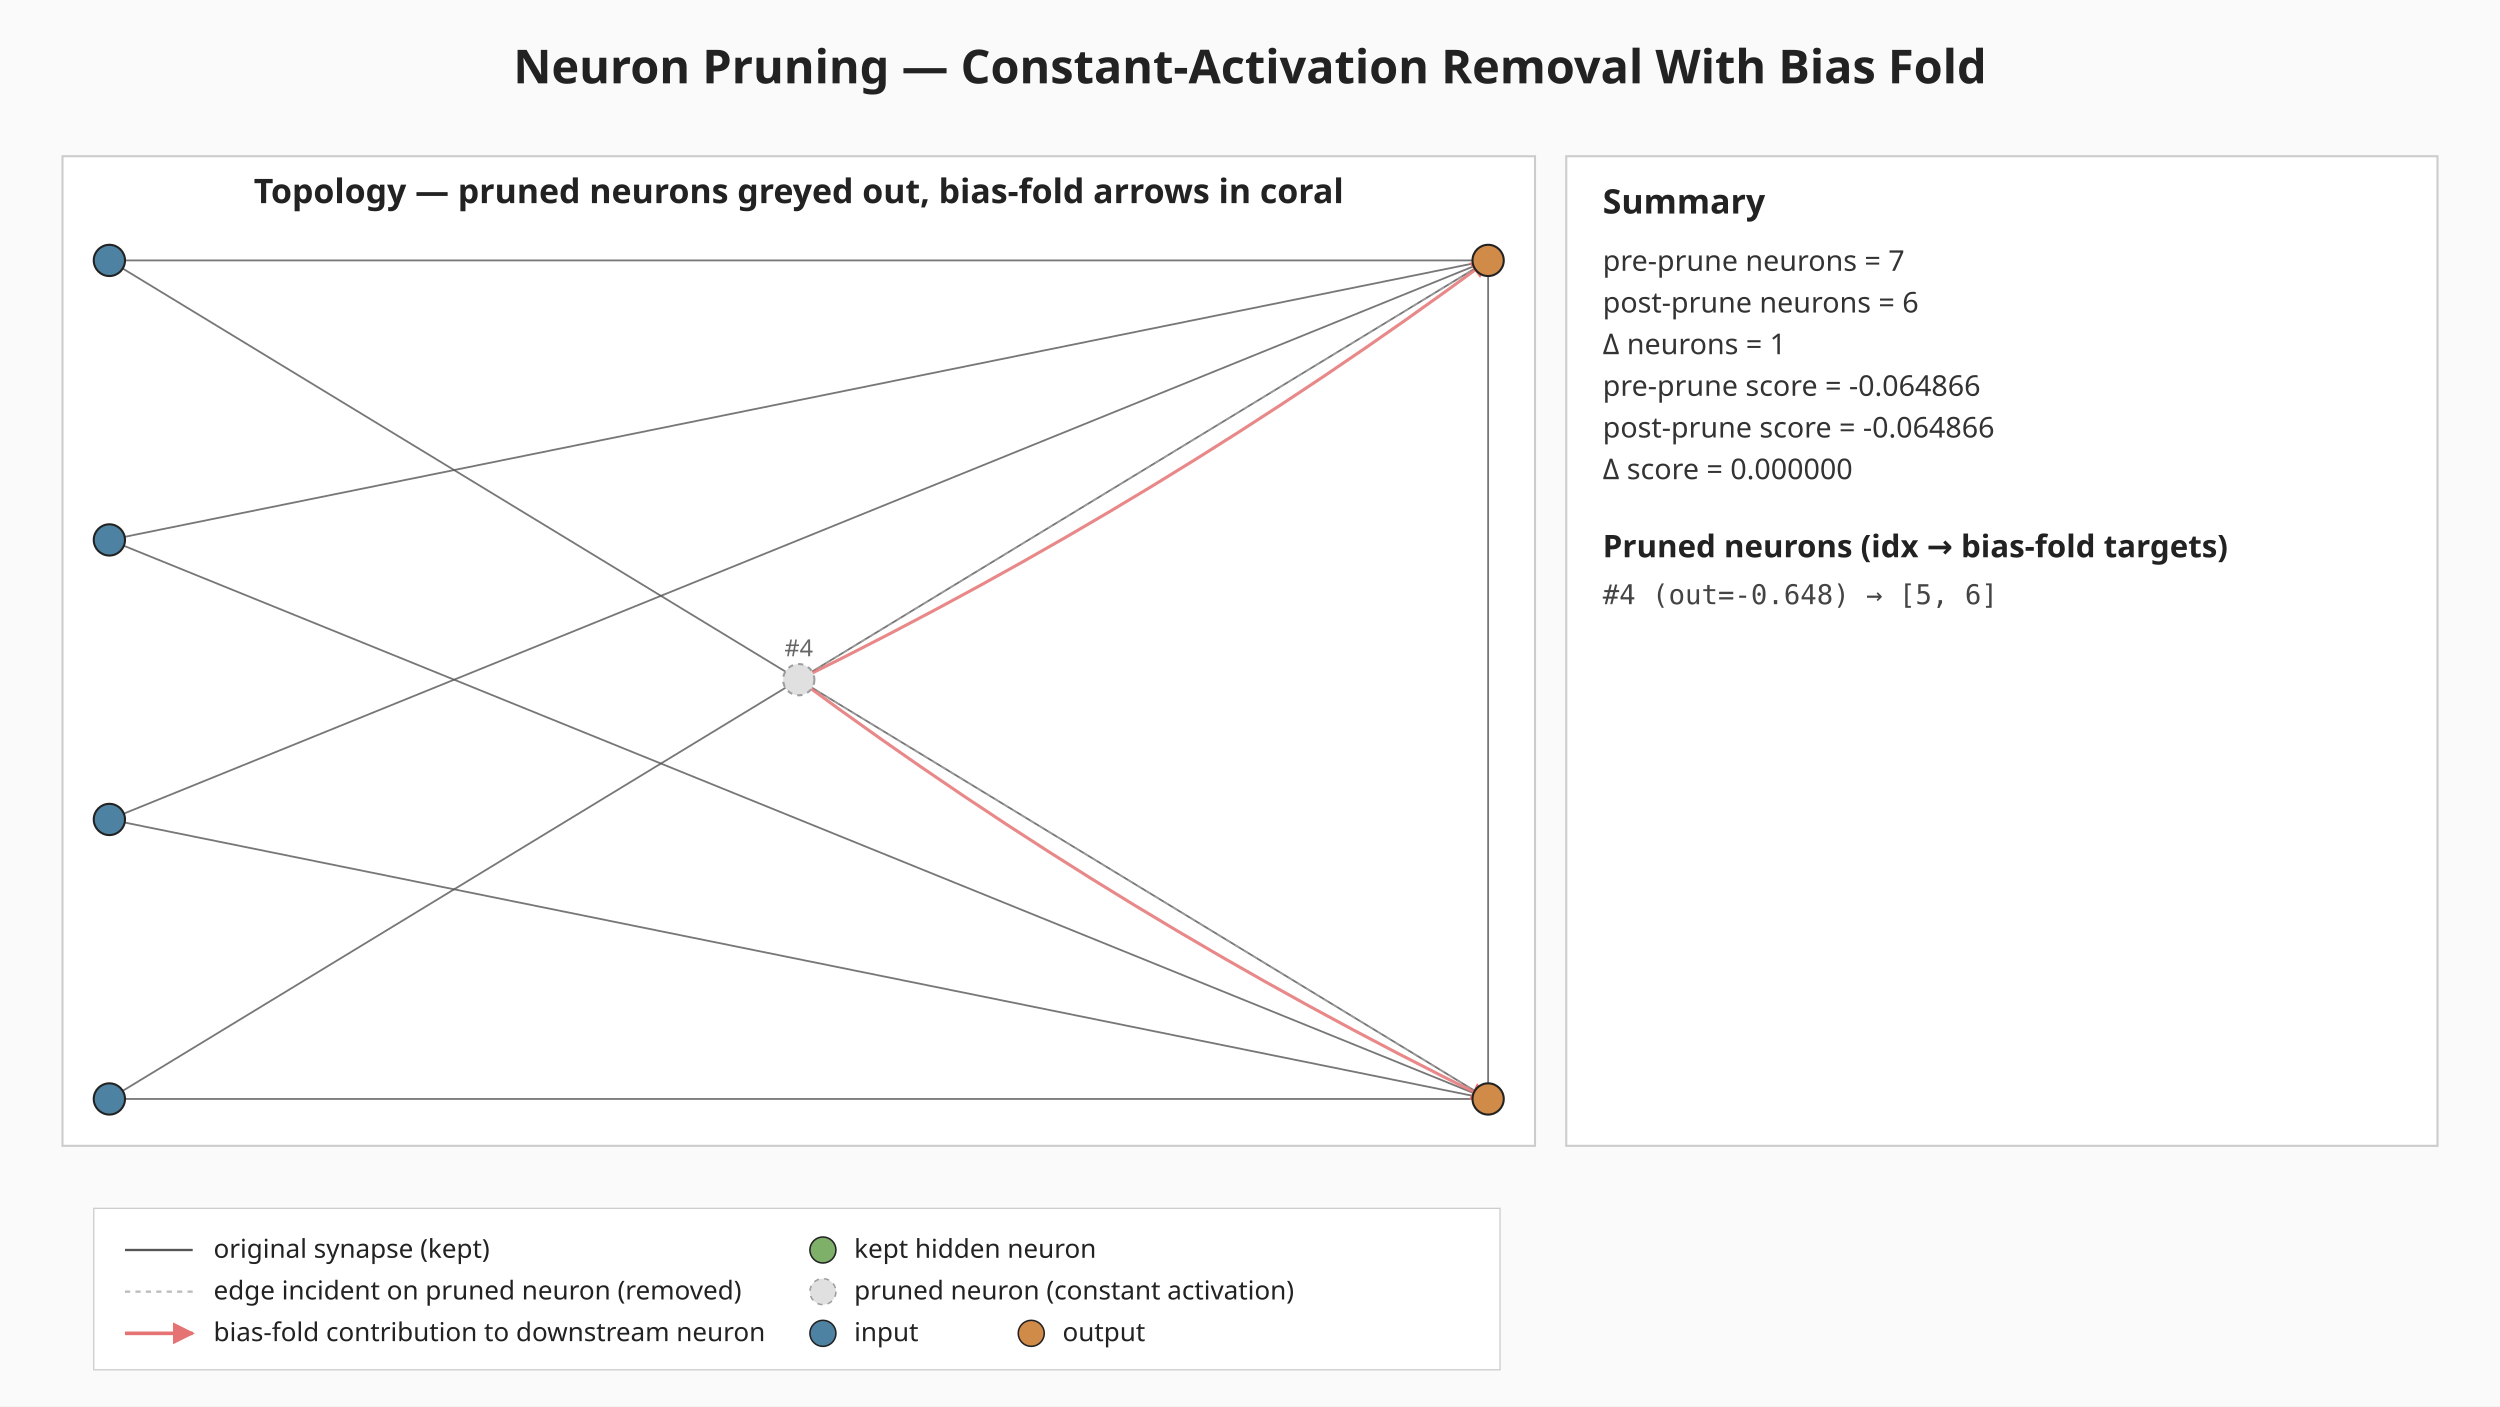
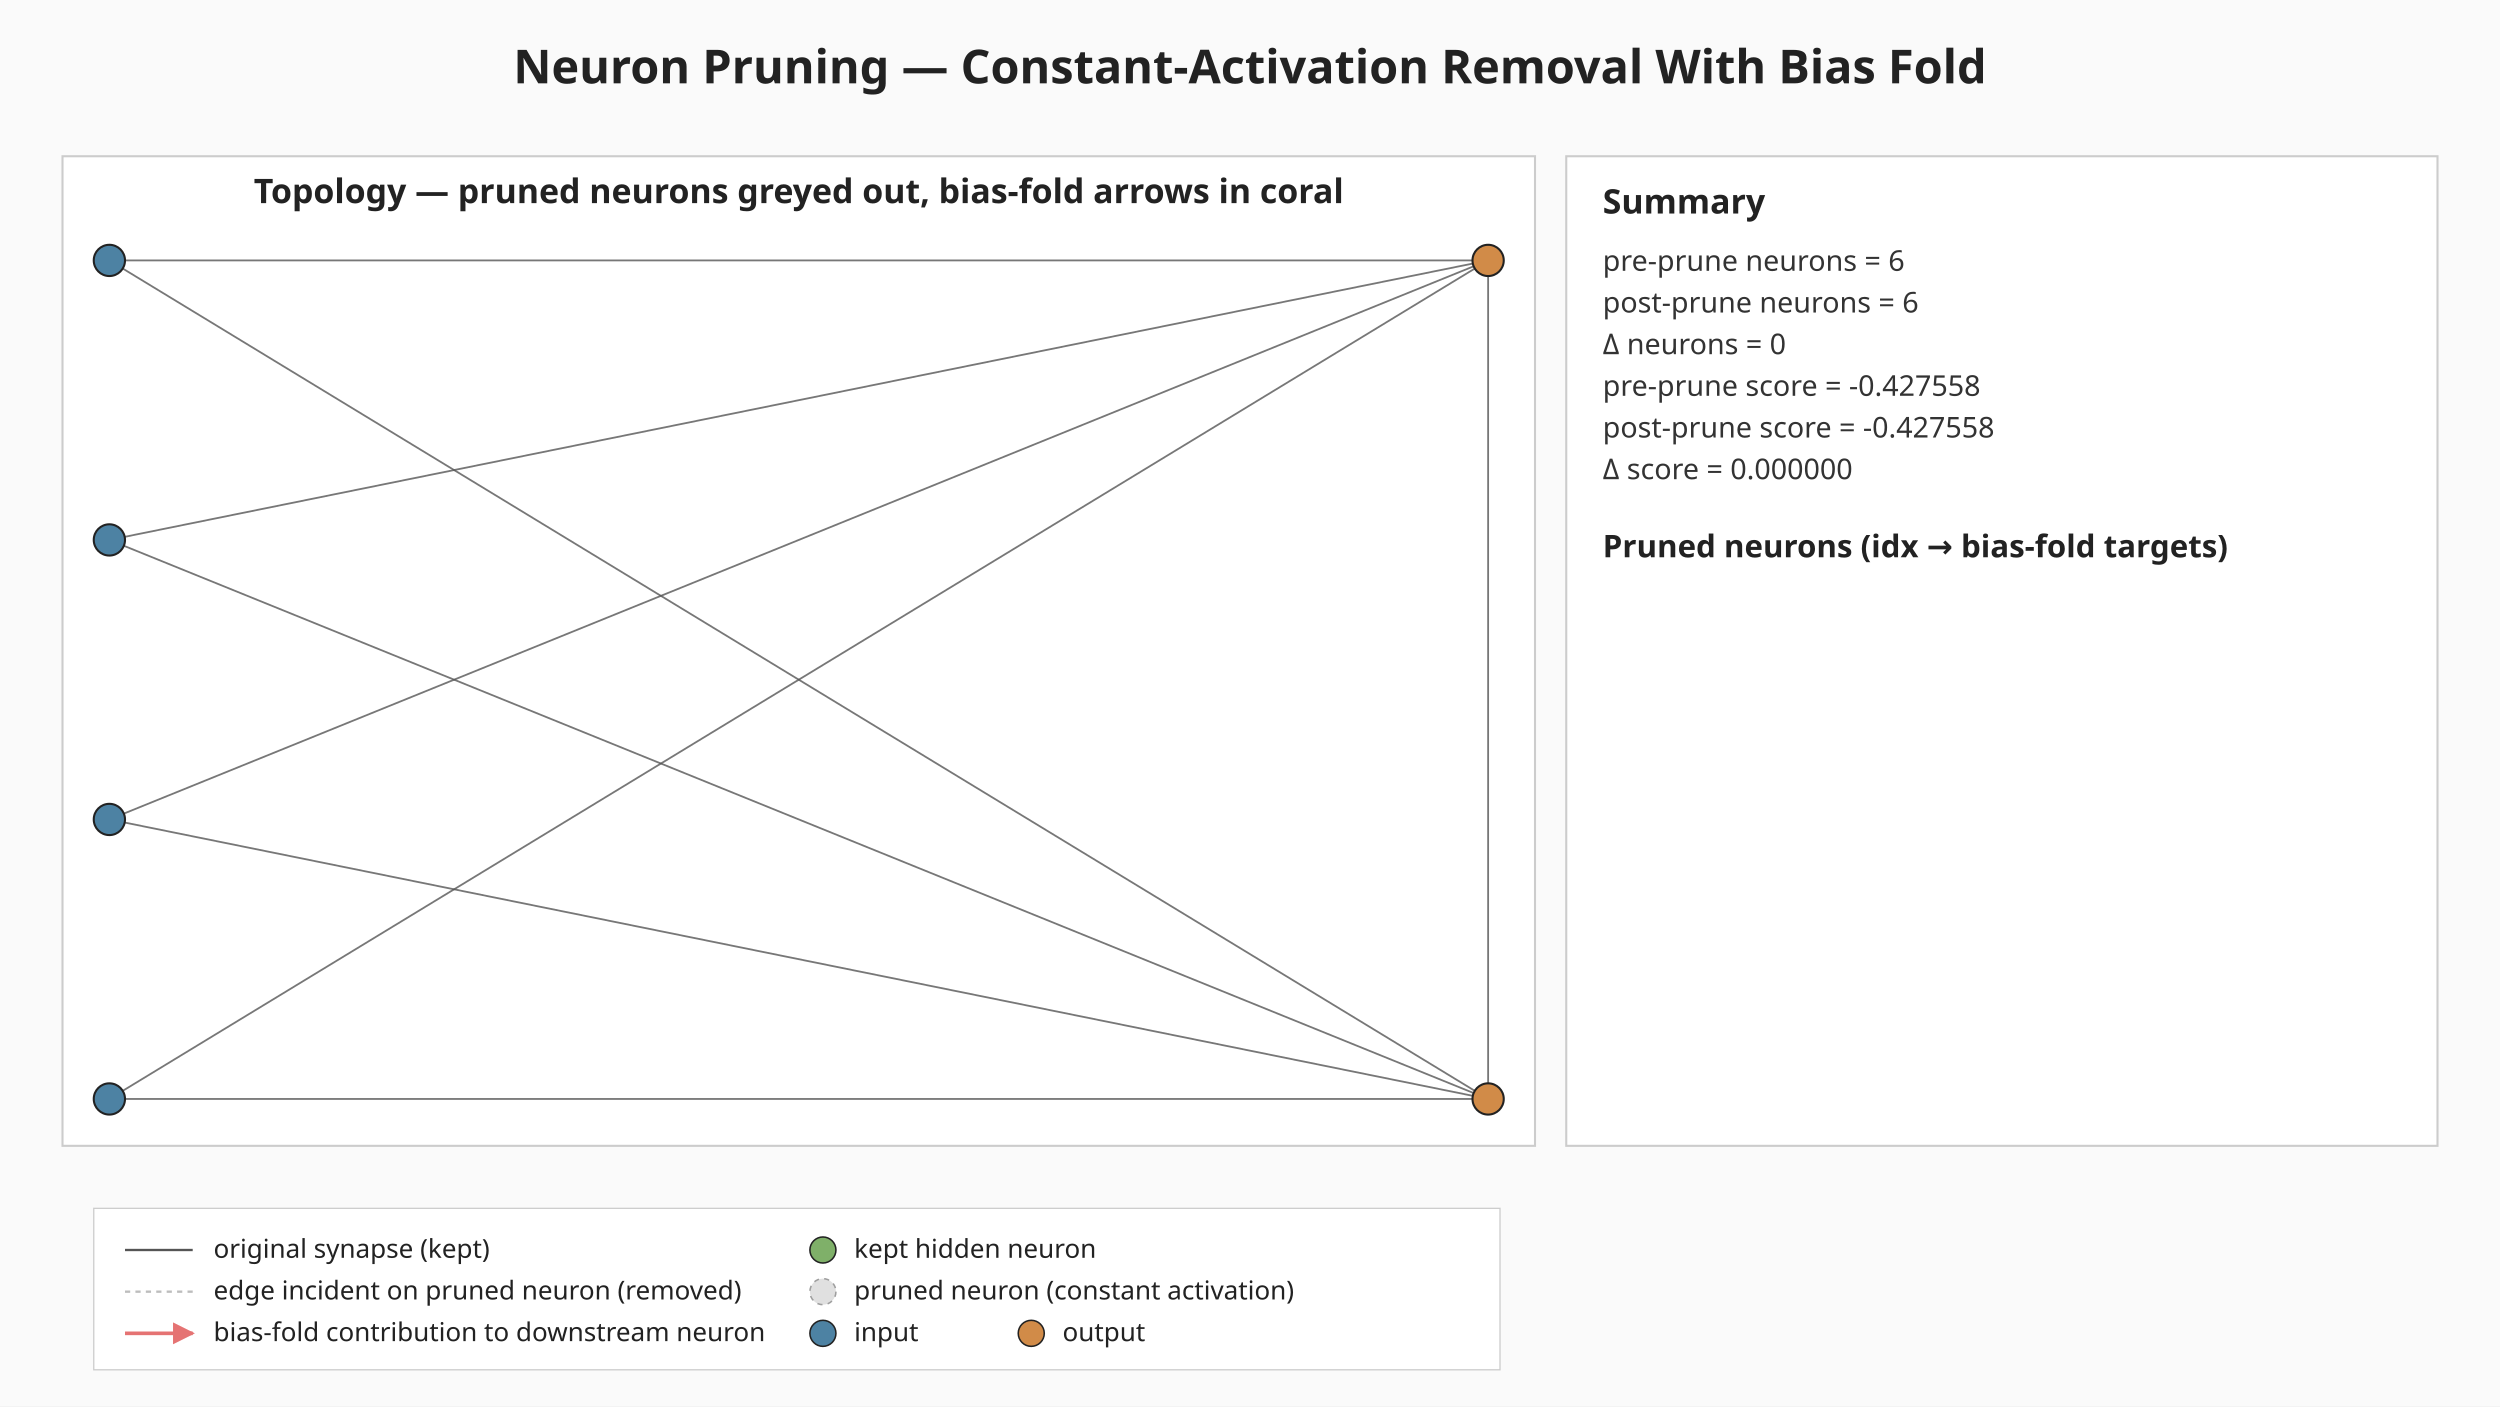
<svg xmlns="http://www.w3.org/2000/svg" viewBox="0 0 960 540" width="960" height="540" role="img" aria-label="Neuron pruning: constant-activation removal with bias fold">
  <defs>
    <marker id="bias-arrow" viewBox="0 0 10 10" refX="9" refY="5" markerWidth="6" markerHeight="6" orient="auto-start-reverse">
      <path d="M0,0 L10,5 L0,10 z" fill="#e57373" />
    </marker>
  </defs>
  <rect width="960" height="540" fill="#fafafa" />
  <text x="480" y="32" text-anchor="middle" font-family="sans-serif" font-size="18" font-weight="bold" fill="#222">Neuron Pruning — Constant-Activation Removal With Bias Fold</text>
  <g class="topology">
    <rect x="24.00" y="60.00" width="565.44" height="380.00" fill="#ffffff" stroke="#cccccc" stroke-width="0.8" />
    <text x="306.72" y="78.00" text-anchor="middle" font-family="sans-serif" font-size="13" font-weight="bold" fill="#222">Topology — pruned neurons greyed out, bias-fold arrows in coral</text>
    <line class="edge-original" x1="42.00" y1="100.00" x2="571.44" y2="100.00" stroke="#555" stroke-width="0.7" stroke-opacity="0.8" />
    <line class="edge-original" x1="42.00" y1="100.00" x2="571.44" y2="422.00" stroke="#555" stroke-width="0.7" stroke-opacity="0.8" />
    <line class="edge-original" x1="42.00" y1="207.33" x2="571.44" y2="100.00" stroke="#555" stroke-width="0.7" stroke-opacity="0.8" />
    <line class="edge-original" x1="42.00" y1="207.33" x2="571.44" y2="422.00" stroke="#555" stroke-width="0.7" stroke-opacity="0.8" />
    <line class="edge-original" x1="42.00" y1="314.67" x2="571.44" y2="100.00" stroke="#555" stroke-width="0.7" stroke-opacity="0.8" />
    <line class="edge-original" x1="42.00" y1="314.67" x2="571.44" y2="422.00" stroke="#555" stroke-width="0.7" stroke-opacity="0.8" />
    <line class="edge-original" x1="42.00" y1="422.00" x2="571.44" y2="100.00" stroke="#555" stroke-width="0.7" stroke-opacity="0.8" />
    <line class="edge-original" x1="42.00" y1="422.00" x2="571.44" y2="422.00" stroke="#555" stroke-width="0.7" stroke-opacity="0.8" />
    <line class="edge-original" x1="571.44" y1="100.00" x2="571.44" y2="422.00" stroke="#555" stroke-width="0.7" stroke-opacity="0.8" />
-     <line class="edge-pruned" x1="306.72" y1="261.00" x2="571.44" y2="100.00" stroke="#bdbdbd" stroke-width="0.6" stroke-opacity="0.5" stroke-dasharray="2 2" />
-     <line class="edge-pruned" x1="306.72" y1="261.00" x2="571.44" y2="422.00" stroke="#bdbdbd" stroke-width="0.6" stroke-opacity="0.5" stroke-dasharray="2 2" />
-     <path class="bias-fold" d="M306.72,261.00 Q446.35,192.46 571.44,100.00" fill="none" stroke="#e57373" stroke-width="1.2" stroke-opacity="0.85" marker-end="url(#bias-arrow)" />
-     <path class="bias-fold" d="M306.72,261.00 Q431.81,353.46 571.44,422.00" fill="none" stroke="#e57373" stroke-width="1.2" stroke-opacity="0.85" marker-end="url(#bias-arrow)" />
    <circle class="neuron-kept" cx="42.00" cy="100.00" r="6" fill="#4d82a3" stroke="#222" stroke-width="0.8" />
    <circle class="neuron-kept" cx="42.00" cy="207.33" r="6" fill="#4d82a3" stroke="#222" stroke-width="0.8" />
    <circle class="neuron-kept" cx="42.00" cy="314.67" r="6" fill="#4d82a3" stroke="#222" stroke-width="0.8" />
    <circle class="neuron-kept" cx="42.00" cy="422.00" r="6" fill="#4d82a3" stroke="#222" stroke-width="0.8" />
-     <circle class="neuron-pruned" cx="306.72" cy="261.00" r="6" fill="#e0e0e0" stroke="#9e9e9e" stroke-width="0.8" stroke-dasharray="2 2" />
    <circle class="neuron-kept" cx="571.44" cy="100.00" r="6" fill="#d18b48" stroke="#222" stroke-width="0.8" />
    <circle class="neuron-kept" cx="571.44" cy="422.00" r="6" fill="#d18b48" stroke="#222" stroke-width="0.8" />
-     <text x="306.72" y="252.00" text-anchor="middle" font-family="sans-serif" font-size="9" fill="#666">#4</text>
  </g>
  <g class="summary">
    <rect x="601.44" y="60.00" width="334.56" height="380.00" fill="#ffffff" stroke="#cccccc" stroke-width="0.8" />
    <text x="615.44" y="82.00" font-family="sans-serif" font-size="13" font-weight="bold" fill="#222">Summary</text>
-     <text x="615.44" y="104.00" font-family="sans-serif" font-size="11" fill="#333">pre-prune  neurons = 7</text>
+     <text x="615.44" y="104.00" font-family="sans-serif" font-size="11" fill="#333">pre-prune  neurons = 6</text>
    <text x="615.44" y="120.00" font-family="sans-serif" font-size="11" fill="#333">post-prune neurons = 6</text>
-     <text x="615.44" y="136.00" font-family="sans-serif" font-size="11" fill="#333">Δ neurons = 1</text>
-     <text x="615.44" y="152.00" font-family="sans-serif" font-size="11" fill="#333">pre-prune  score = -0.064866</text>
-     <text x="615.44" y="168.00" font-family="sans-serif" font-size="11" fill="#333">post-prune score = -0.064866</text>
+     <text x="615.44" y="136.00" font-family="sans-serif" font-size="11" fill="#333">Δ neurons = 0</text>
+     <text x="615.44" y="152.00" font-family="sans-serif" font-size="11" fill="#333">pre-prune  score = -0.427558</text>
+     <text x="615.44" y="168.00" font-family="sans-serif" font-size="11" fill="#333">post-prune score = -0.427558</text>
    <text x="615.44" y="184.00" font-family="sans-serif" font-size="11" fill="#333">Δ score = 0.000000</text>
    <text x="615.44" y="214.00" font-family="sans-serif" font-size="12" font-weight="bold" fill="#222">Pruned neurons (idx → bias-fold targets)</text>
-     <text x="615.44" y="232.00" font-family="monospace" font-size="10.5" fill="#444">#4 (out=-0.648) → [5, 6]</text>
  </g>
  <g class="legend" font-family="sans-serif" font-size="10" fill="#222">
    <rect x="36.00" y="464.00" width="540" height="62" fill="#ffffff" fill-opacity="0.92" stroke="#cccccc" stroke-width="0.5" />
    <line x1="48.00" y1="480.00" x2="74.00" y2="480.00" stroke="#555" stroke-width="0.9" />
    <text x="82.00" y="483.00">original synapse (kept)</text>
    <line x1="48.00" y1="496.00" x2="74.00" y2="496.00" stroke="#bdbdbd" stroke-width="0.9" stroke-dasharray="2 2" />
    <text x="82.00" y="499.00">edge incident on pruned neuron (removed)</text>
    <line x1="48.00" y1="512.00" x2="74.00" y2="512.00" stroke="#e57373" stroke-width="1.4" marker-end="url(#bias-arrow)" />
    <text x="82.00" y="515.00">bias-fold contribution to downstream neuron</text>
    <circle cx="316.00" cy="480.00" r="5" fill="#7fb069" stroke="#222" stroke-width="0.6" />
    <text x="328.00" y="483.00">kept hidden neuron</text>
    <circle cx="316.00" cy="496.00" r="5" fill="#e0e0e0" stroke="#9e9e9e" stroke-width="0.6" stroke-dasharray="2 2" />
    <text x="328.00" y="499.00">pruned neuron (constant activation)</text>
    <circle cx="316.00" cy="512.00" r="5" fill="#4d82a3" stroke="#222" stroke-width="0.6" />
    <text x="328.00" y="515.00">input</text>
    <circle cx="396.00" cy="512.00" r="5" fill="#d18b48" stroke="#222" stroke-width="0.6" />
    <text x="408.00" y="515.00">output</text>
  </g>
</svg>
